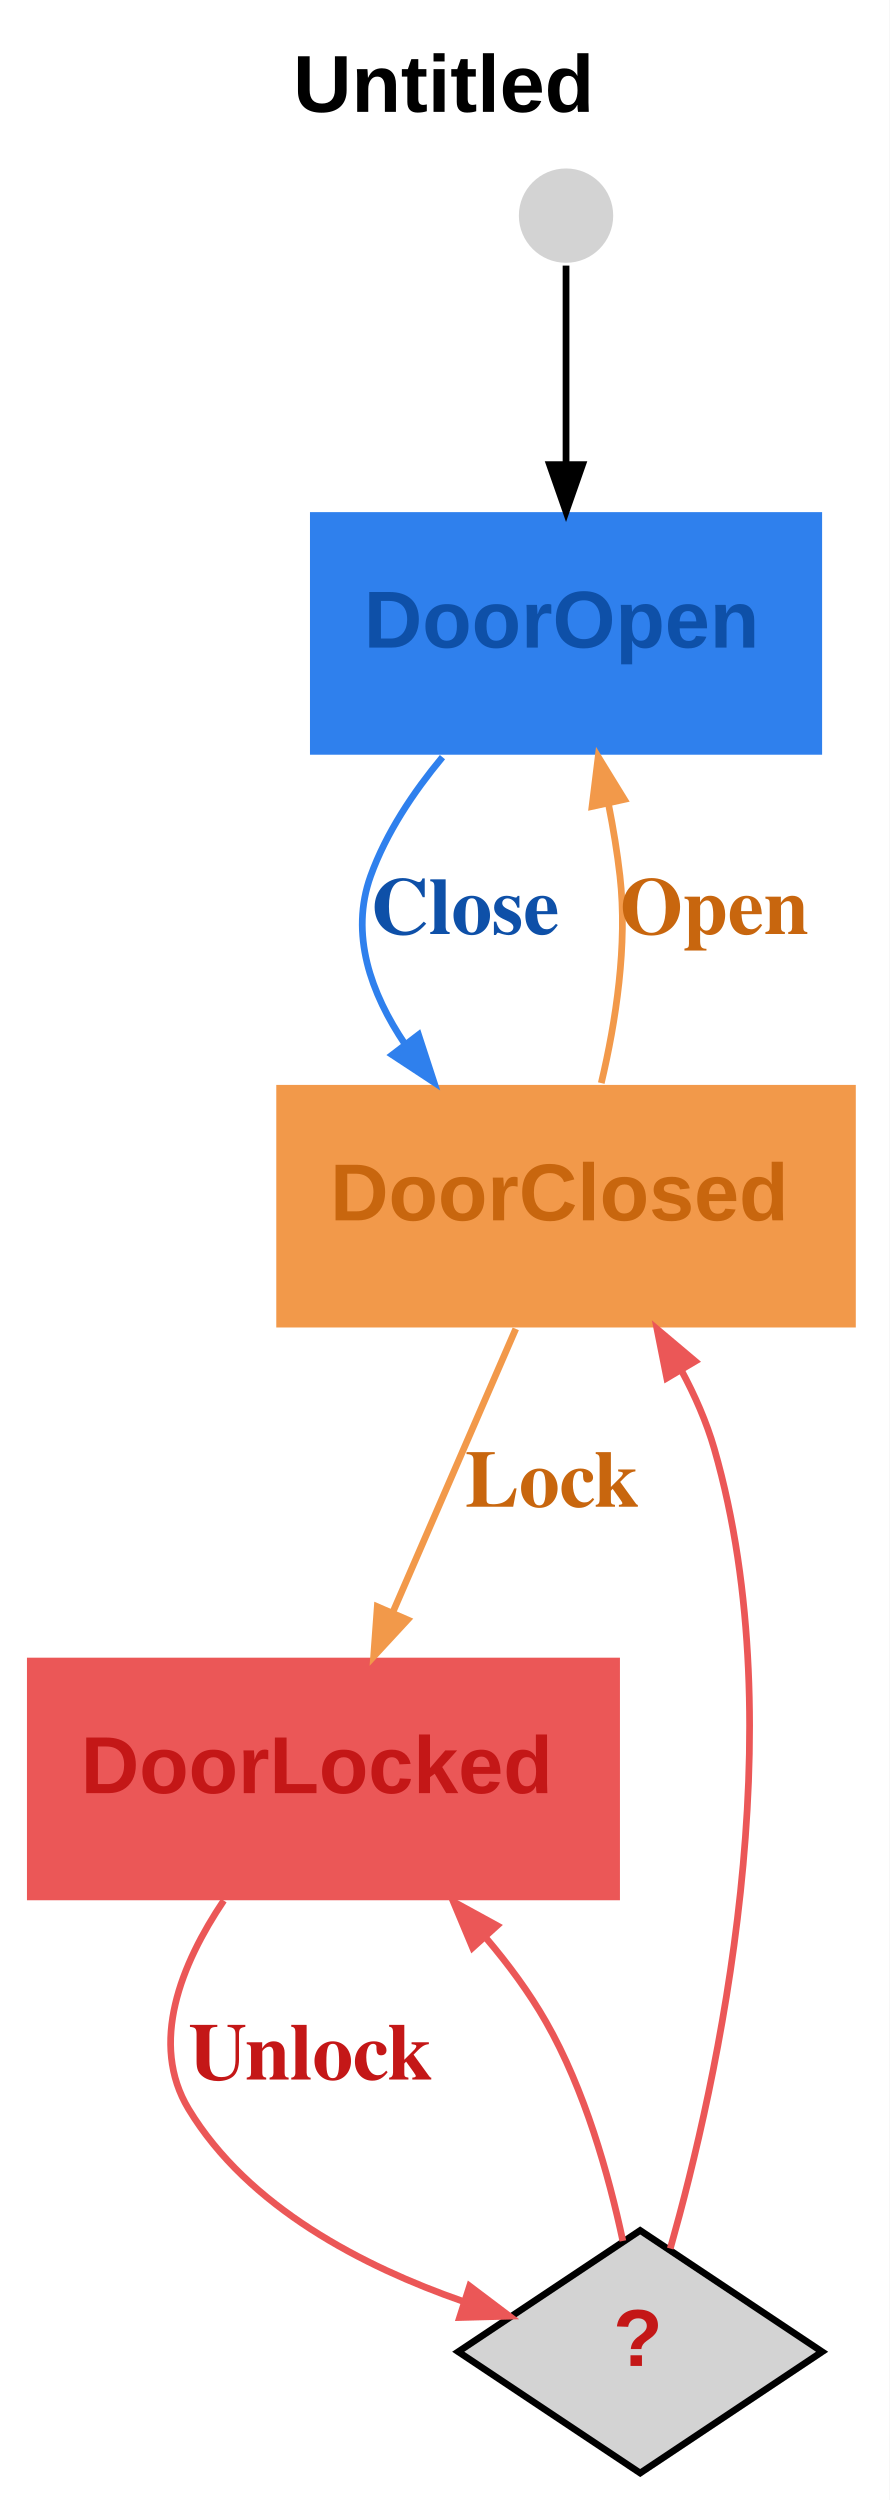
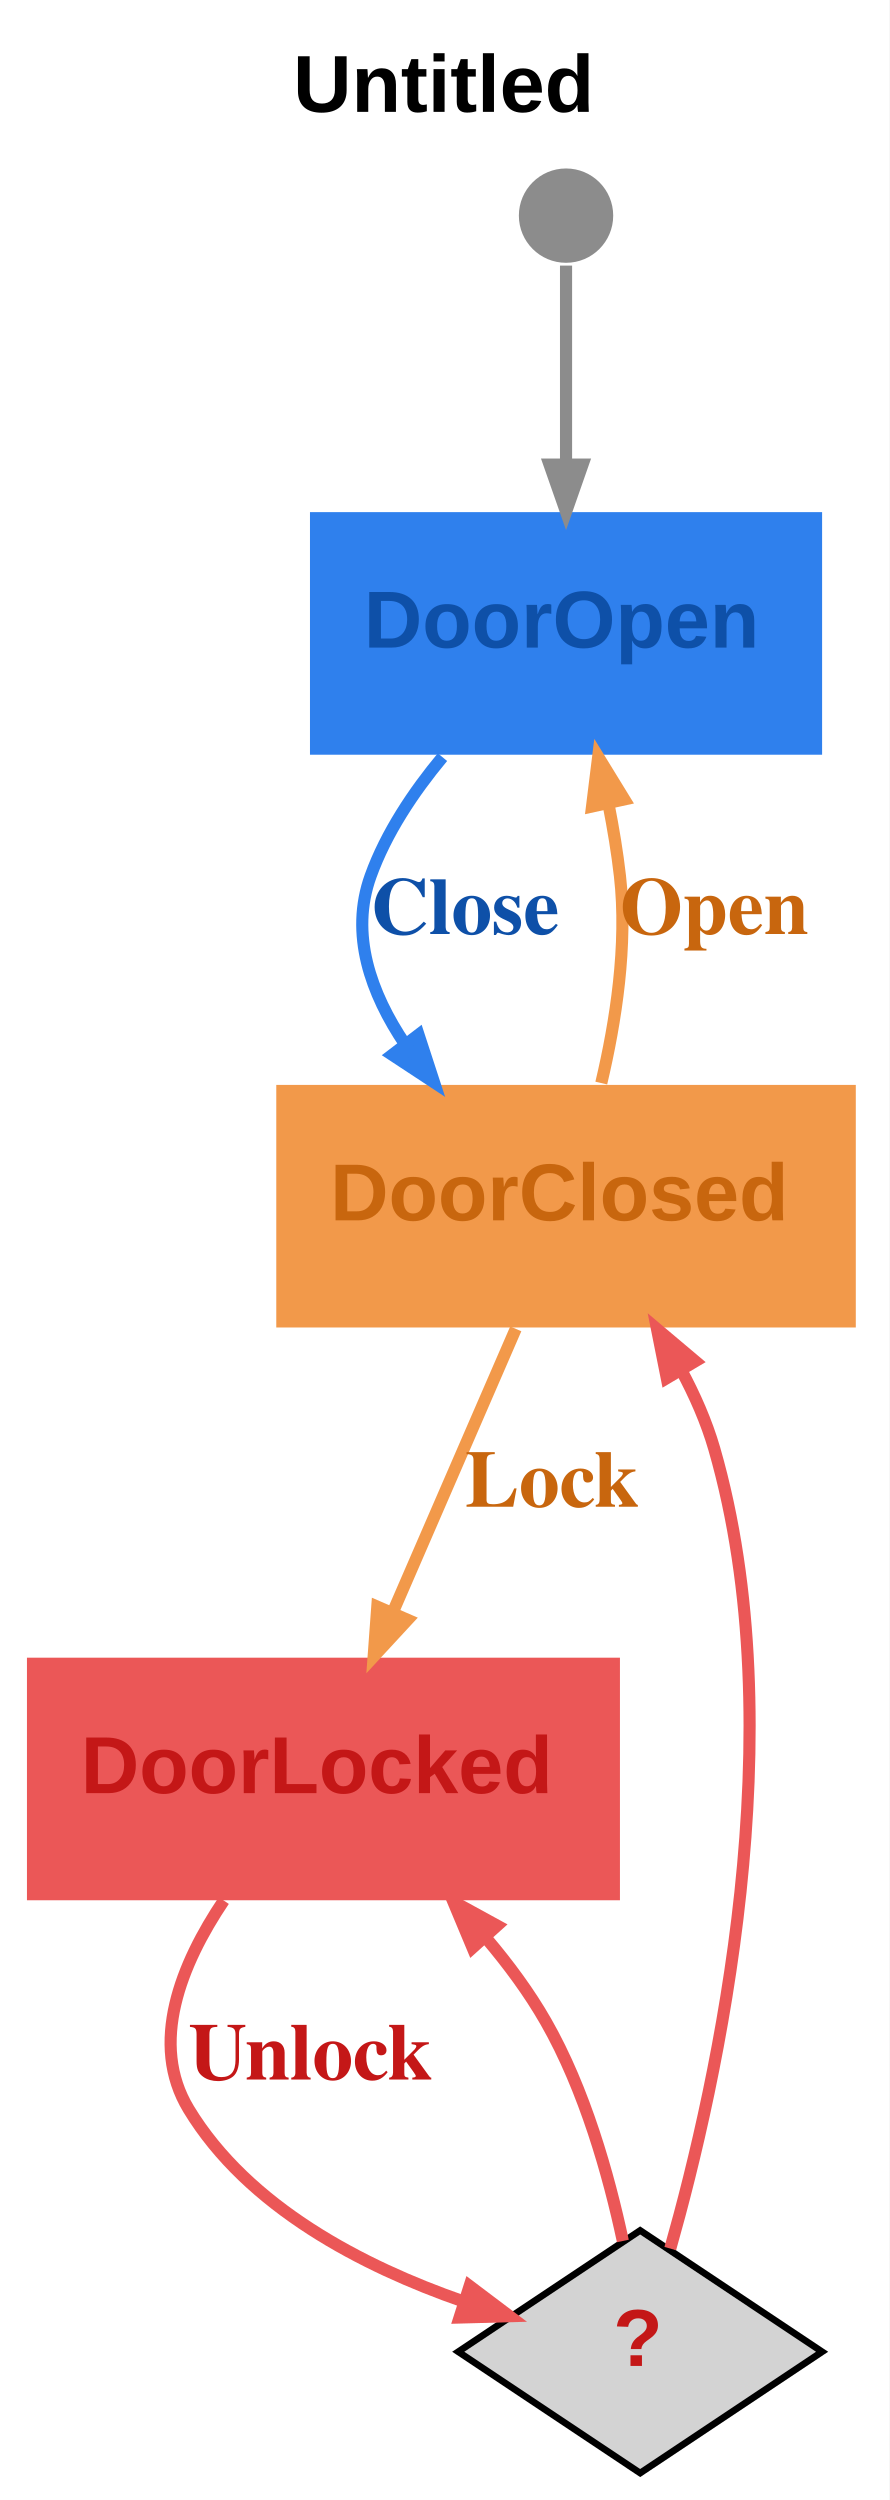
<svg xmlns="http://www.w3.org/2000/svg" width="132pt" height="371pt" viewBox="0.00 0.00 132.00 371.00">
  <g id="graph0" class="graph" transform="scale(1 1) rotate(0) translate(4 367)">
    <polygon fill="white" stroke="transparent" points="-4,4 -4,-367 128,-367 128,4 -4,4" />
    <text text-anchor="start" x="39.5" y="-350.4" font-family="Arial" font-weight="bold" font-size="12.00">Untitled</text>
    <g id="node1" class="node">
      <polygon fill="#2f80ed" stroke="black" stroke-width="0" points="118,-291 42,-291 42,-255 118,-255 118,-291" />
      <text text-anchor="start" x="50" y="-270.9" font-family="Arial" font-weight="bold" font-size="12.00" fill="#0e50a8">DoorOpen</text>
    </g>
    <g id="node3" class="node">
      <polygon fill="#f2994a" stroke="black" stroke-width="0" points="123,-206 37,-206 37,-170 123,-170 123,-206" />
      <text text-anchor="start" x="45" y="-185.9" font-family="Arial" font-weight="bold" font-size="12.00" fill="#c8660e">DoorClosed</text>
    </g>
    <g id="edge2" class="edge">
-       <path fill="none" stroke="#2f80ed" d="M61.66,-254.64C57.33,-249.43 53.3,-243.38 51,-237 47.9,-228.39 50.98,-219.63 56.14,-211.99" />
-       <polygon fill="#2f80ed" stroke="#2f80ed" points="58.11,-213.44 60.41,-206.38 54.21,-210.46 58.11,-213.44" />
+       <path fill="none" stroke="#2f80ed" stroke-width="1.8" d="M61.66,-254.64C57.33,-249.43 53.3,-243.38 51,-237 47.9,-228.39 50.98,-219.63 56.14,-211.99" />
+       <polygon fill="#2f80ed" stroke="#2f80ed" stroke-width="1.8" points="58.11,-213.44 60.41,-206.38 54.21,-210.46 58.11,-213.44" />
      <text text-anchor="start" x="51" y="-228.4" font-family="Times,serif" font-weight="bold" font-size="12.00" fill="#0e50a8">Close</text>
    </g>
    <g id="node2" class="node">
-       <ellipse fill="lightgrey" stroke="black" stroke-width="0" cx="80" cy="-335" rx="7" ry="7" />
+       <ellipse fill="#8c8c8c" stroke="black" stroke-width="0" cx="80" cy="-335" rx="7" ry="7" />
    </g>
    <g id="edge1" class="edge">
-       <path fill="none" stroke="black" d="M80,-327.58C80,-320.55 80,-308.87 80,-298.2" />
-       <polygon fill="black" stroke="black" points="82.45,-298.05 80,-291.05 77.55,-298.05 82.45,-298.05" />
+       <path fill="none" stroke="#8c8c8c" stroke-width="1.8" d="M80,-327.58C80,-320.55 80,-308.87 80,-298.2" />
+       <polygon fill="#8c8c8c" stroke="#8c8c8c" stroke-width="1.8" points="82.45,-298.05 80,-291.05 77.55,-298.05 82.45,-298.05" />
    </g>
    <g id="edge3" class="edge">
-       <path fill="none" stroke="#f2994a" d="M85.23,-206.27C87.39,-215.38 89.16,-226.76 88,-237 87.61,-240.46 87.01,-244.07 86.31,-247.61" />
-       <polygon fill="#f2994a" stroke="#f2994a" points="83.86,-247.32 84.77,-254.69 88.65,-248.37 83.86,-247.32" />
+       <path fill="none" stroke="#f2994a" stroke-width="1.8" d="M85.23,-206.27C87.39,-215.38 89.16,-226.76 88,-237 87.61,-240.46 87.01,-244.07 86.31,-247.61" />
+       <polygon fill="#f2994a" stroke="#f2994a" stroke-width="1.8" points="83.86,-247.32 84.77,-254.69 88.65,-248.37 83.86,-247.32" />
      <text text-anchor="start" x="88" y="-228.4" font-family="Times,serif" font-weight="bold" font-size="12.00" fill="#c8660e">Open</text>
    </g>
    <g id="node4" class="node">
      <polygon fill="#eb5757" stroke="black" stroke-width="0" points="88,-121 0,-121 0,-85 88,-85 88,-121" />
      <text text-anchor="start" x="8" y="-100.9" font-family="Arial" font-weight="bold" font-size="12.00" fill="#c41717">DoorLocked</text>
    </g>
    <g id="edge4" class="edge">
-       <path fill="none" stroke="#f2994a" d="M72.54,-169.8C67.28,-157.67 60.16,-141.26 54.35,-127.87" />
-       <polygon fill="#f2994a" stroke="#f2994a" points="56.48,-126.62 51.45,-121.18 51.99,-128.57 56.48,-126.62" />
+       <path fill="none" stroke="#f2994a" stroke-width="1.8" d="M72.54,-169.8C67.28,-157.67 60.16,-141.26 54.35,-127.87" />
+       <polygon fill="#f2994a" stroke="#f2994a" stroke-width="1.8" points="56.48,-126.62 51.45,-121.18 51.99,-128.57 56.48,-126.62" />
      <text text-anchor="start" x="65" y="-143.4" font-family="Times,serif" font-weight="bold" font-size="12.00" fill="#c8660e">Lock</text>
    </g>
    <g id="node5" class="node">
      <polygon fill="lightgrey" stroke="black" points="91,-36 64,-18 91,0 118,-18 91,-36" />
      <text text-anchor="start" x="87" y="-15.9" font-family="Arial" font-weight="bold" font-size="12.00" fill="#c41717">?</text>
    </g>
    <g id="edge7" class="edge">
-       <path fill="none" stroke="#eb5757" d="M29.21,-84.96C22.86,-75.51 18.11,-63.73 24,-54 32.82,-39.43 49.92,-30.64 64.63,-25.51" />
-       <polygon fill="#eb5757" stroke="#eb5757" points="65.69,-27.75 71.61,-23.28 64.2,-23.08 65.69,-27.75" />
+       <path fill="none" stroke="#eb5757" stroke-width="1.8" d="M29.21,-84.96C22.86,-75.51 18.11,-63.73 24,-54 32.82,-39.43 49.92,-30.64 64.63,-25.51" />
+       <polygon fill="#eb5757" stroke="#eb5757" stroke-width="1.8" points="65.69,-27.75 71.61,-23.28 64.2,-23.08 65.69,-27.75" />
      <text text-anchor="start" x="24" y="-58.4" font-family="Times,serif" font-weight="bold" font-size="12.00" fill="#c41717">Unlock</text>
    </g>
    <g id="edge6" class="edge">
-       <path fill="none" stroke="#eb5757" d="M95.47,-33.31C102.48,-58.04 114.06,-110.15 102,-152 100.85,-155.98 99.11,-159.94 97.09,-163.69" />
-       <polygon fill="#eb5757" stroke="#eb5757" points="94.95,-162.49 93.5,-169.77 99.17,-164.99 94.95,-162.49" />
+       <path fill="none" stroke="#eb5757" stroke-width="1.8" d="M95.47,-33.31C102.48,-58.04 114.06,-110.15 102,-152 100.85,-155.98 99.11,-159.94 97.09,-163.69" />
+       <polygon fill="#eb5757" stroke="#eb5757" stroke-width="1.8" points="94.95,-162.49 93.5,-169.77 99.17,-164.99 94.95,-162.49" />
    </g>
    <g id="edge5" class="edge">
-       <path fill="none" stroke="#eb5757" d="M88.43,-34.44C86.34,-44.23 82.78,-56.9 77,-67 74.55,-71.29 71.47,-75.46 68.18,-79.34" />
-       <polygon fill="#eb5757" stroke="#eb5757" points="66.13,-77.96 63.27,-84.8 69.77,-81.24 66.13,-77.96" />
+       <path fill="none" stroke="#eb5757" stroke-width="1.8" d="M88.43,-34.44C86.34,-44.23 82.78,-56.9 77,-67 74.55,-71.29 71.47,-75.46 68.18,-79.34" />
+       <polygon fill="#eb5757" stroke="#eb5757" stroke-width="1.8" points="66.13,-77.96 63.27,-84.8 69.77,-81.24 66.13,-77.96" />
    </g>
  </g>
</svg>
